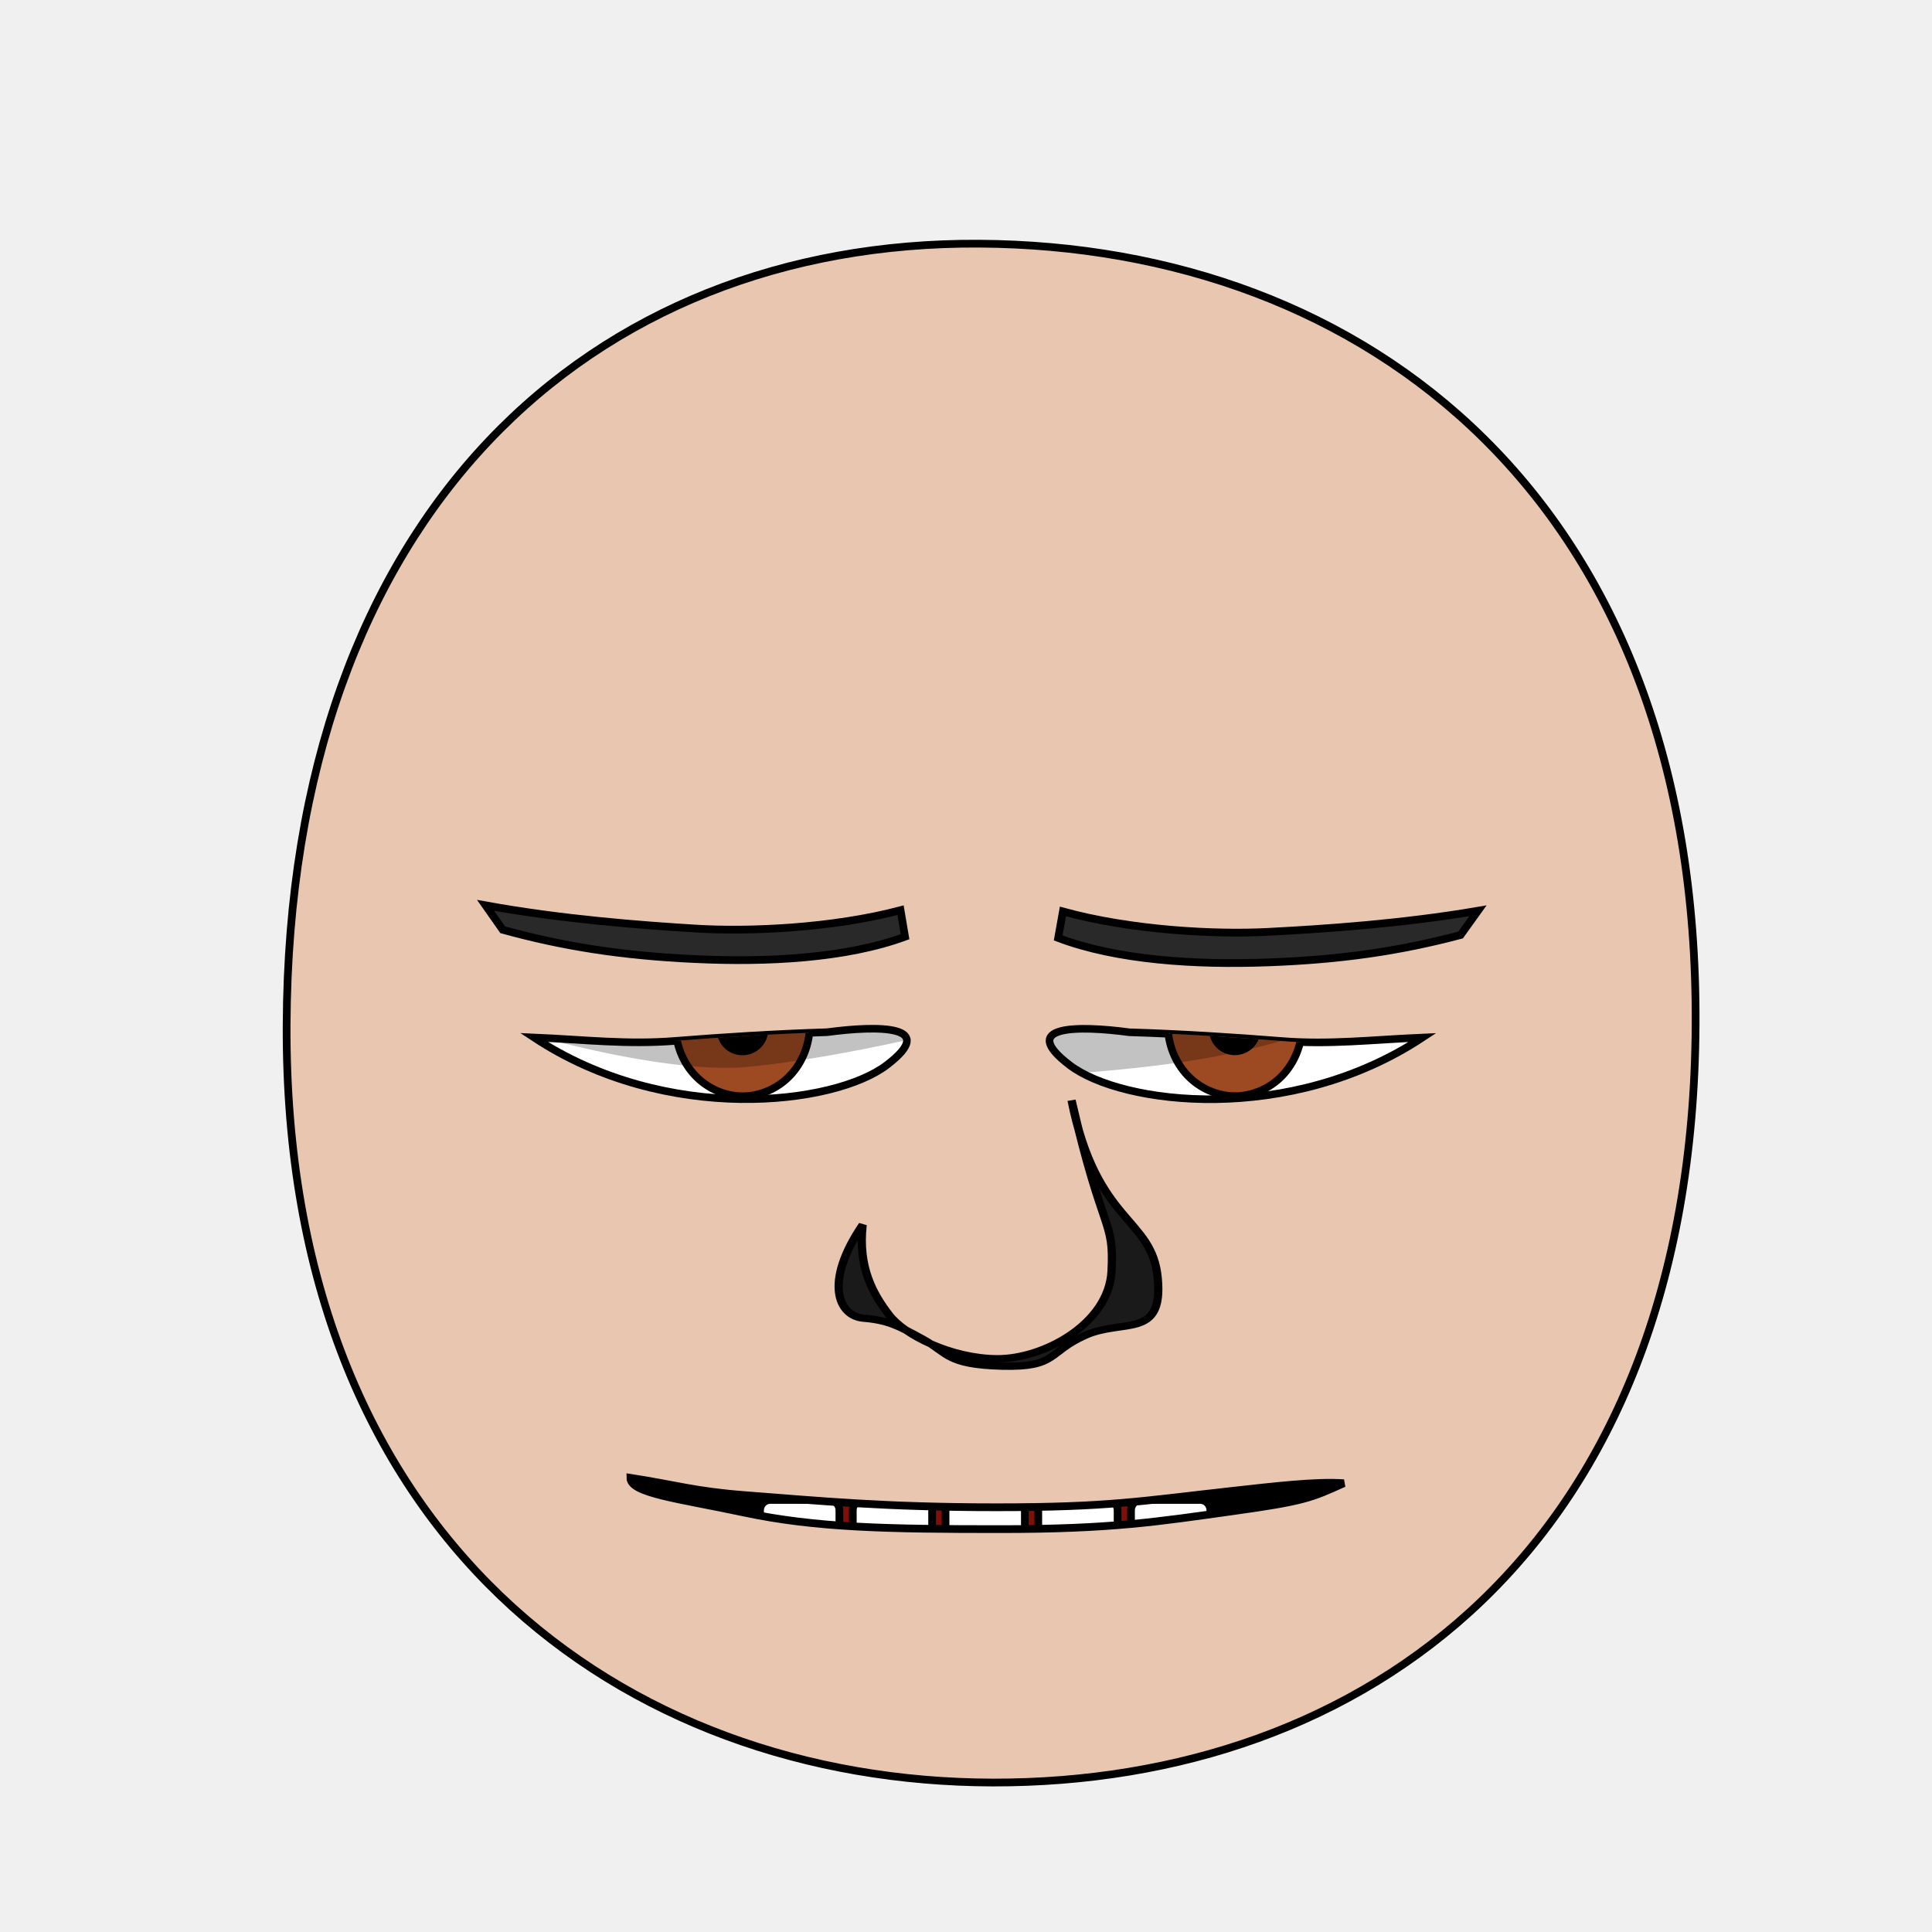
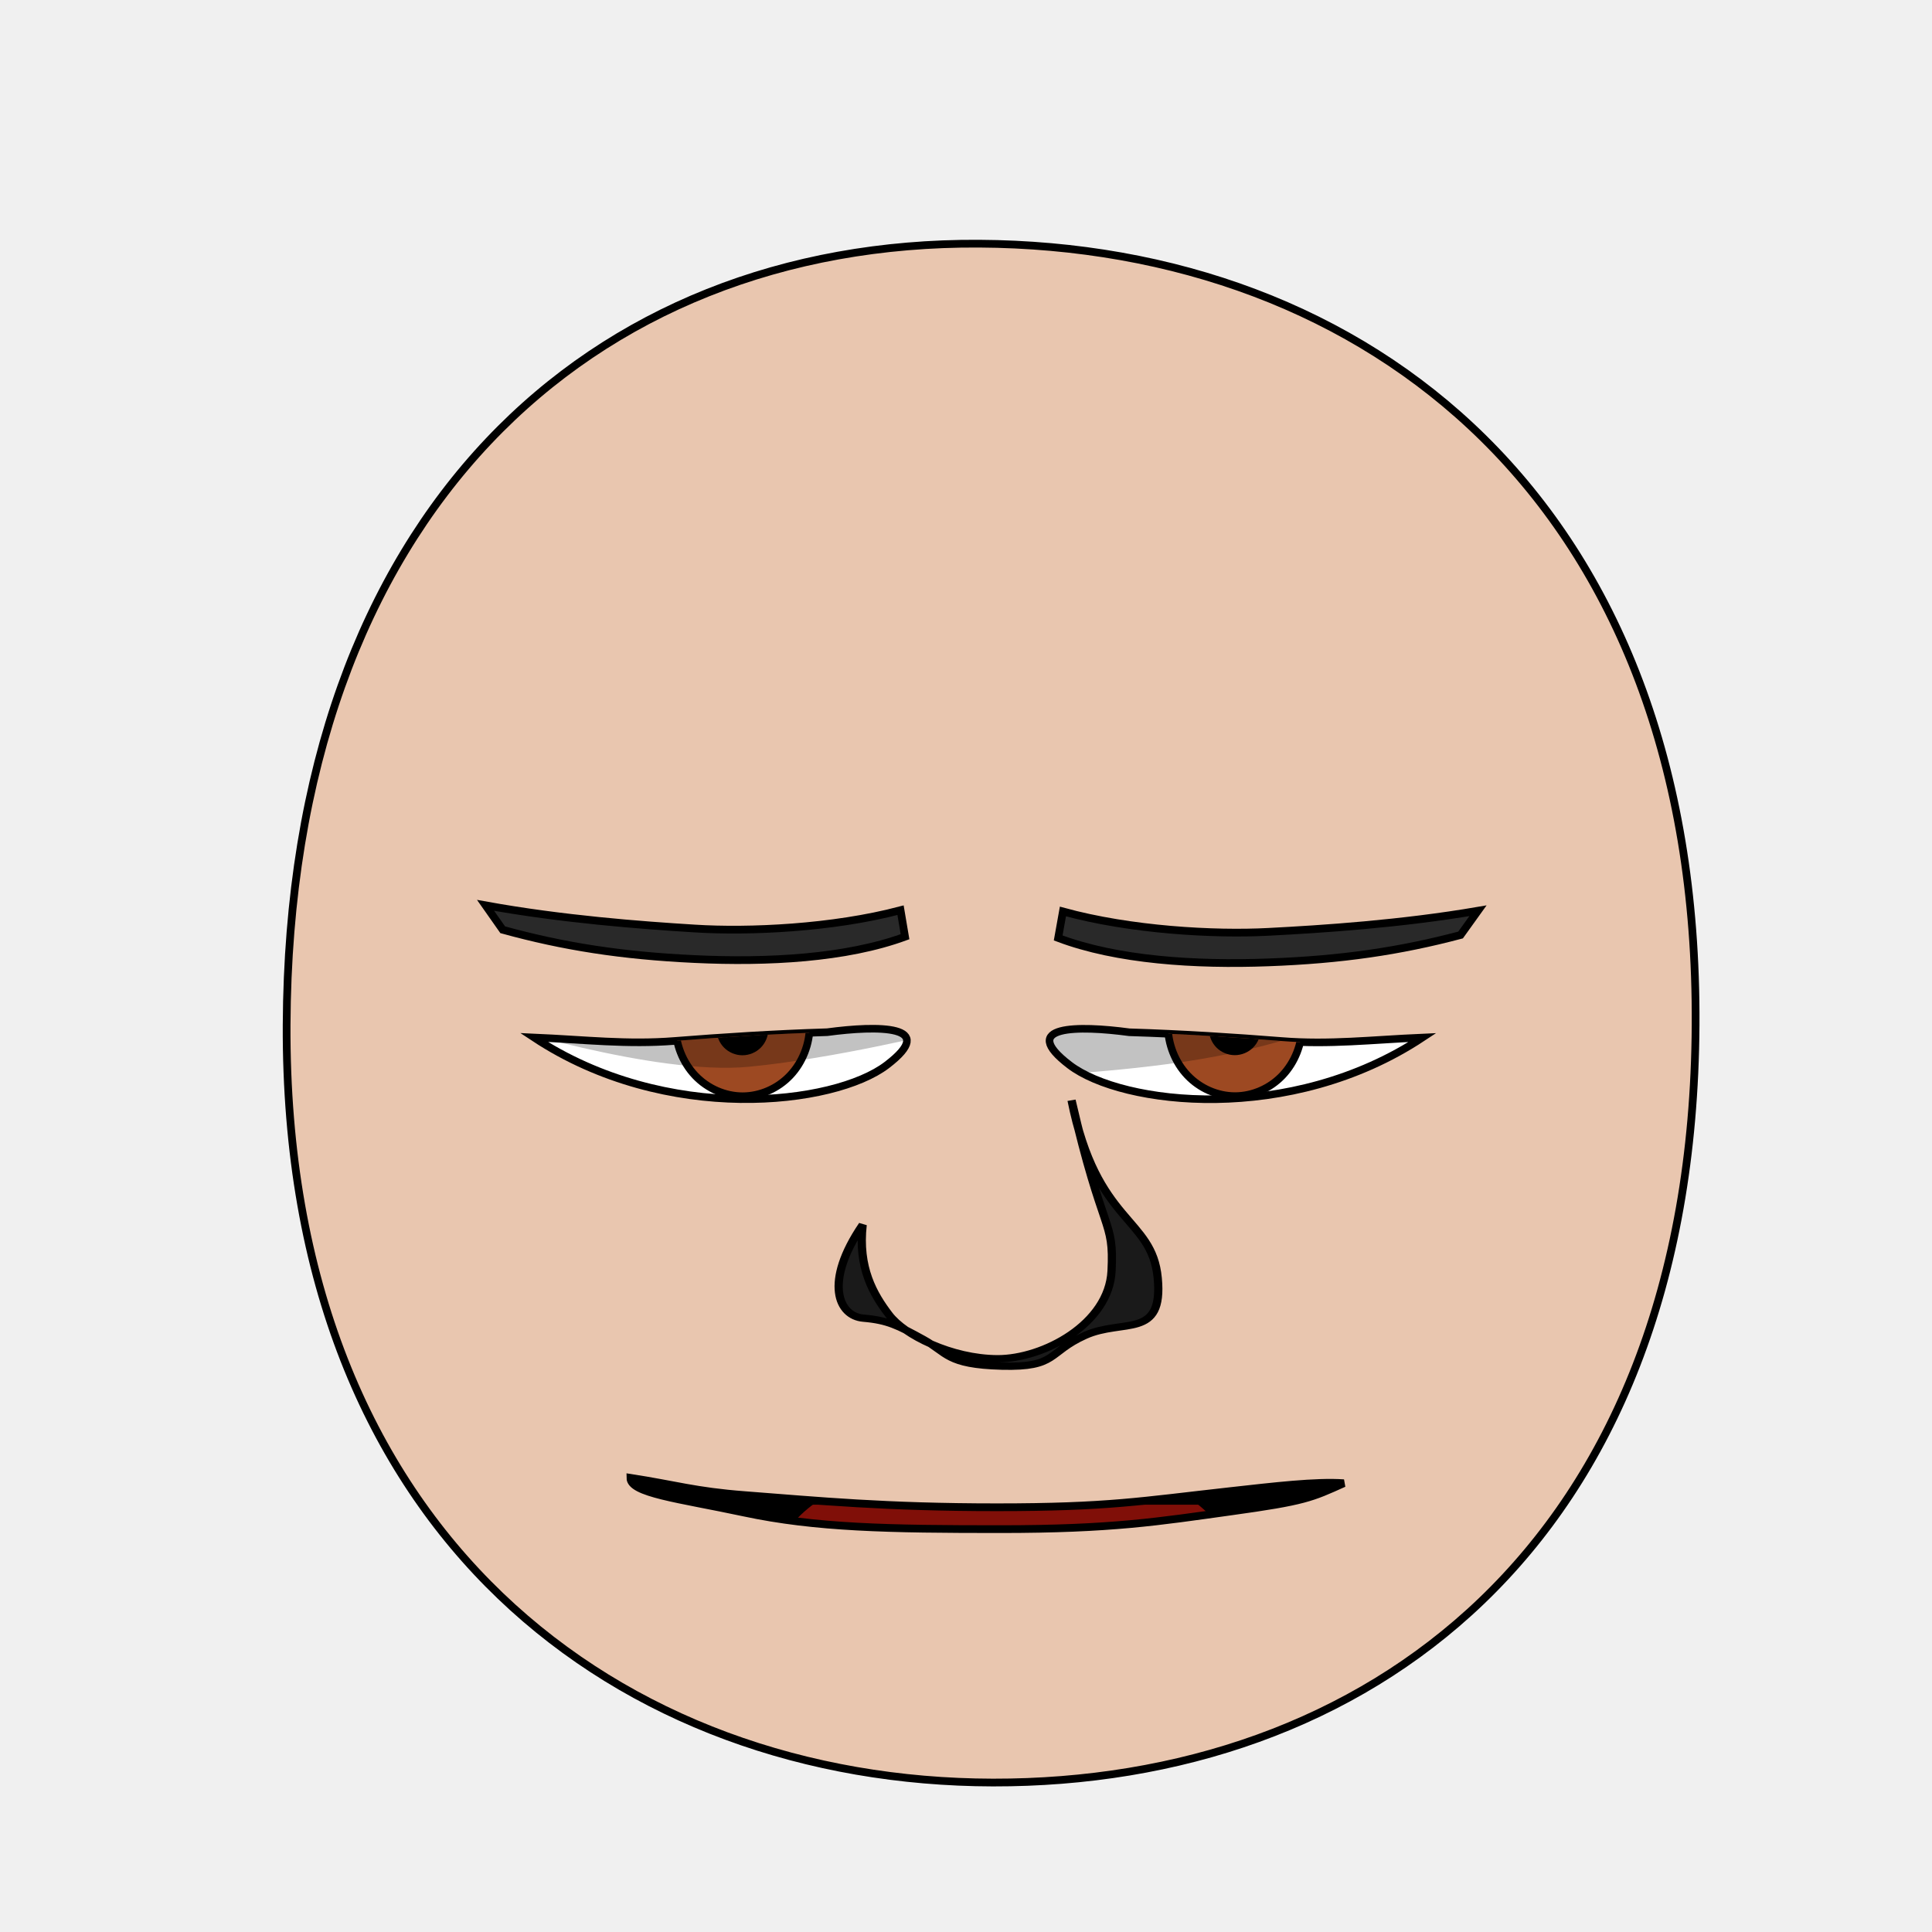
<svg xmlns="http://www.w3.org/2000/svg" xmlns:xlink="http://www.w3.org/1999/xlink" height="100%" width="100%" id="emoticon-front-view" viewBox="0 0 250 250" version="1.1">
  <defs id="defs4">
    <linearGradient id="linearGradient5745">
      <stop style="stop-color:#f4dc15;stop-opacity:1" offset="0" id="stop5747" />
      <stop style="stop-color:#e1430a;stop-opacity:1" offset="1" id="stop5749" />
    </linearGradient>
    <linearGradient id="linearGradient2823">
      <stop style="stop-color:#000000;stop-opacity:1" offset="0" id="stop2825" />
      <stop style="stop-color:#662e91;stop-opacity:1" offset="1" id="stop2827" />
    </linearGradient>
    <clipPath id="clipPath2967">
      <use transform="translate(-48.86,-147.03)" xlink:href="#path3622" height="1" width="1" y="0" x="0" id="use2969">
</use>
    </clipPath>
    <clipPath id="clipPath4022">
      <use transform="matrix(-1,0,0,1,907.59,-127.94)" xlink:href="#path3622" height="250" width="250" y="0" x="0" id="use5959">
</use>
    </clipPath>
    <radialGradient spreadMethod="pad" gradientTransform="matrix(98.09029,121.5278,-104.4591,83.94095,1881.611,1722.677)" gradientUnits="userSpaceOnUse" xlink:href="#linearGradient5745" id="radialGradient5694" fy="2.705" fx="-15.372" r="1" cy="2.705" cx="-15.372">
</radialGradient>
    <linearGradient gradientTransform="translate(37.46307,-25.35117)" gradientUnits="userSpaceOnUse" xlink:href="#linearGradient2823" id="irisGradient" y2="606.466" x2="138.571" y1="488.076" x1="107.143">
</linearGradient>
    <clipPath clipPathUnits="userSpaceOnUse" id="clipPath-mouth">
      <use x="0" y="0" xlink:href="#mouth-outline" id="use-mouth-outline" width="250" height="250" />
    </clipPath>
  </defs>
  <g id="head">
    <path style="fill:#e9c6af;stroke:#000000;stroke-width:1;stroke-opacity:1" d="M 128.48,230.66 C 176.27,230.75 219.01,200.57 219.41,132.64 219.80,64.72 176.76,31.81 126.68,31.53 76.60,31.24 37.38,66.28 37.09,132.64 36.80,199.01 80.69,230.57 128.48,230.66 Z" id="path164">
</path>
  </g>
  <g transform="matrix(0.16,0,0,0.16,64.10,26.08)" style="stroke-width:4.36;stroke-miterlimit:4;stroke-dasharray:none" id="left-eye">
    <path d="M 268.36,671.78 C 309.57,666.25 359.09,665.96 316.55,698.37 274.02,730.77 138.29,746.86 31.19,676.04 72.58,677.85 106.43,681.92 144.99,678.87 183.54,675.82 225.05,673.12 268.36,671.78 Z" style="fill:#ffffff;stroke:#000000;stroke-width:6.14;stroke-miterlimit:4;stroke-opacity:1;stroke-dasharray:none" id="path3622">
</path>
    <g transform="translate(48.86,147.03)" style="stroke-width:4.36;stroke-miterlimit:4;stroke-dasharray:none" id="lens" clip-path="url(#clipPath2967)">
      <g id="g4403">
        <path style="fill:#9d4922;fill-opacity:1;stroke:#000000;stroke-width:6.14;stroke-miterlimit:4;stroke-opacity:1;stroke-dasharray:none" d="M 205.38,519.39 C 205.38,534.35 199.53,549.21 189.48,559.79 179.43,570.37 165.31,576.53 151.09,576.53 136.88,576.53 122.76,570.37 112.71,559.79 102.66,549.21 96.80,534.35 96.80,519.39 96.80,504.43 102.66,489.56 112.71,478.98 122.76,468.40 136.88,462.24 151.09,462.24 165.31,462.24 179.43,468.40 189.48,478.98 199.53,489.56 205.38,504.43 205.38,519.39 Z" id="iris">
</path>
        <path d="M 168.81,522.49 C 168.81,527.16 166.89,531.81 163.58,535.12 160.27,538.43 155.63,540.35 150.95,540.35 146.27,540.35 141.63,538.43 138.32,535.12 135.02,531.81 133.09,527.16 133.09,522.49 133.09,517.81 135.02,513.16 138.32,509.85 141.63,506.55 146.27,504.62 150.95,504.62 155.63,504.62 160.27,506.55 163.58,509.85 166.89,513.16 168.81,517.81 168.81,522.49 Z" style="fill:#000000;fill-opacity:1;stroke:#000000;stroke-width:6.14;stroke-miterlimit:4;stroke-opacity:1;stroke-dasharray:none" id="pupil">
</path>
        <path d="M 125.88,517.04 C 125.88,520.56 122.98,523.42 119.41,523.42 115.85,523.42 112.95,520.56 112.95,517.04 112.95,513.51 115.85,510.65 119.41,510.65 122.98,510.65 125.88,513.51 125.88,517.04 Z" style="fill:#ffffff;fill-opacity:1;stroke:none" id="glare">
</path>
      </g>
      <path style="opacity:0.24;fill:#000000;stroke:#000000;stroke-width:1px;stroke-linecap:butt;stroke-linejoin:miter;stroke-opacity:1" d="M -55.69,515.99 -11.18,407.57 305.31,412.27 312.28,524.06 C 312.28,524.06 226,545.52 156.20,552.21 79.57,559.55 -55.69,515.99 -55.69,515.99 Z" id="left-lid-shadow">
</path>
    </g>
  </g>
  <g transform="matrix(0.16,0,0,0.16,43.85,46.56)" style="stroke-width:4.36;stroke-miterlimit:4;stroke-dasharray:none" id="right-eye">
    <use transform="matrix(-1,0,0,1,907.59,-127.94)" xlink:href="#path3622" height="250" width="250" y="0" x="0" id="use3959">
</use>
    <g id="g4015" clip-path="url(#clipPath4022)">
      <use transform="translate(573.63,18.94)" style="stroke-width:4.36;stroke-miterlimit:4;stroke-dasharray:none" xlink:href="#g4403" height="1" width="1" y="0" x="0" id="right-lens">
</use>
      <path style="opacity:0.24;fill:#000000;stroke:#000000;stroke-width:1px;stroke-linecap:butt;stroke-linejoin:miter;stroke-miterlimit:4;stroke-opacity:1;stroke-dasharray:none" d="M 544.62,581.57 506.18,515.68 710.91,412.76 841.14,520.94 C 841.14,520.94 793.89,544.96 723.19,560.04 652.49,575.11 581.11,576.33 544.62,581.57 Z" id="right-lid-shadow">
</path>
    </g>
  </g>
  <path d="M 116.53,117.78 117.11,121.21 C 109.48,124.01 99.34,124.55 89.88,124.10 80.43,123.66 72.89,122.47 65.05,120.31 L 62.83,117.15 C 72.76,118.95 82.91,119.72 89.91,120.15 96.91,120.59 107.72,120.11 116.53,117.78 Z" style="fill:#292929;fill-opacity:1;fill-rule:nonzero;stroke:#000000;stroke-width:1;stroke-miterlimit:4;stroke-opacity:1;stroke-dasharray:none" id="left-eye-brow">
</path>
  <g style="stroke-width:1" transform="matrix(1.13,0,0,1,-17.27,2.11)" id="nose">
    <path style="fill:#1a1a1a;stroke:#000000;stroke-width:0.94;stroke-miterlimit:4;stroke-dasharray:none" d="M 114.07,156.38 C 113.52,161.92 115.28,165.35 117.07,168 118.85,170.65 124.21,173.68 129.50,173.71 134.80,173.73 142.28,169.17 142.57,162.35 142.87,155.54 141.61,157.96 137.99,140.27 140.82,156.31 147.21,155.33 147.86,163.28 148.52,171.23 143.90,168.48 139.54,170.69 135.19,172.90 136.36,174.86 130.01,174.67 123.65,174.48 123.81,172.94 120.99,171.19 118.17,169.44 116.97,168.73 114.15,168.46 111.32,168.20 109.57,163.85 114.07,156.38 Z" id="nose-outline">
</path>
  </g>
  <use transform="matrix(-1,-0.01,-0.01,1,255.25,1.33)" xlink:href="#left-eye-brow" height="250" width="250" y="0" x="0" id="right-eye-brow">
</use>
  <g id="mouth">
    <g clip-path="url(#clipPath-mouth)" id="mouth-interior">
      <rect style="fill:#000000;fill-opacity:1;stroke:none" id="mouth-background" width="145.364" height="66.556" x="52.649" y="159.934">
</rect>
-       <path d="M 98.34,211.422 C 98.009,191.125 114.23,189.74 130.46,189.07 c 17.55,-0.71 31.463,4.044 31.46,22.352 -21.19,0 -42.38,0 -63.58,0 z" style="fill:#800f08;fill-opacity:1;stroke:none" id="tongue">
+       <path d="M 98.34,211.42 C 98.01,191.12 114.23,189.74 130.46,189.07 148.01,188.36 161.92,193.11 161.92,211.42 140.73,211.42 119.54,211.42 98.34,211.42 Z" style="fill:#800f08;fill-opacity:1;stroke:none" id="tongue">
</path>
-       <g transform="translate(4,-1.01)" style="stroke:#000000;stroke-opacity:1" id="upper-teeth">
+       <g style="stroke:#000000;stroke-opacity:1" transform="translate(4,6.99)" id="upper-teeth">
        <rect style="fill:#ffffff;fill-opacity:1;stroke:#000000;stroke-opacity:1" rx="1.325" ry="1.325" y="172.091" x="94.352" height="15.123" width="10.265" id="tooth-02">
</rect>
        <rect style="fill:#ffffff;fill-opacity:1;stroke:#000000;stroke-opacity:1" id="tooth-03" width="10.265" height="15.123" x="106.352" y="172.091" ry="1.325" rx="1.325">
</rect>
        <rect style="fill:#ffffff;fill-opacity:1;stroke:#000000;stroke-opacity:1" rx="1.325" ry="1.325" y="172.091" x="118.352" height="15.123" width="10.265" id="tooth-04">
</rect>
        <rect style="fill:#ffffff;fill-opacity:1;stroke:#000000;stroke-opacity:1" id="tooth-05" width="10.265" height="15.123" x="130.352" y="172.091" ry="1.325" rx="1.325">
</rect>
        <rect style="fill:#ffffff;fill-opacity:1;stroke:#000000;stroke-opacity:1" rx="1.325" ry="1.325" y="172.091" x="142.352" height="15.123" width="10.265" id="tooth-06">
</rect>
      </g>
-       <g transform="translate(4,22)" style="stroke:#000000;stroke-opacity:1" id="lower-teeth">
+       <g style="stroke:#000000;stroke-opacity:1" transform="translate(4,26)" id="lower-teeth">
        <rect style="fill:#ffffff;fill-opacity:1;stroke:#000000;stroke-opacity:1" id="tooth-09" width="10.265" height="15.123" x="94.352" y="172.091" ry="1.325" rx="1.325">
</rect>
        <rect style="fill:#ffffff;fill-opacity:1;stroke:#000000;stroke-opacity:1" rx="1.325" ry="1.325" y="172.091" x="106.352" height="15.123" width="10.265" id="tooth-10">
</rect>
        <rect style="fill:#ffffff;fill-opacity:1;stroke:#000000;stroke-opacity:1" id="tooth-11" width="10.265" height="15.123" x="118.352" y="172.091" ry="1.325" rx="1.325">
</rect>
        <rect style="fill:#ffffff;fill-opacity:1;stroke:#000000;stroke-opacity:1" rx="1.325" ry="1.325" y="172.091" x="130.352" height="15.123" width="10.265" id="tooth-12">
</rect>
        <rect style="fill:#ffffff;fill-opacity:1;stroke:#000000;stroke-opacity:1" id="tooth-13" width="10.265" height="15.123" x="142.352" y="172.091" ry="1.325" rx="1.325">
</rect>
      </g>
    </g>
    <path d="M 173.88,191.93 C 169.69,193.82 168.82,194.26 159.36,195.57 149.89,196.89 143.88,197.87 129.43,197.87 114.98,197.87 105.60,197.71 96.26,195.72 87.78,193.91 81.57,193.24 81.57,191.23 87.37,192.12 89.93,192.98 96.38,193.47 106.03,194.21 114.53,195.04 128.98,195.04 143.42,195.04 147.60,194.24 159.11,192.96 164.79,192.33 170.30,191.67 173.88,191.93 Z" style="fill:none;stroke:#000000;stroke-width:1px;stroke-miterlimit:4;stroke-opacity:1" id="mouth-outline">
</path>
  </g>
</svg>
